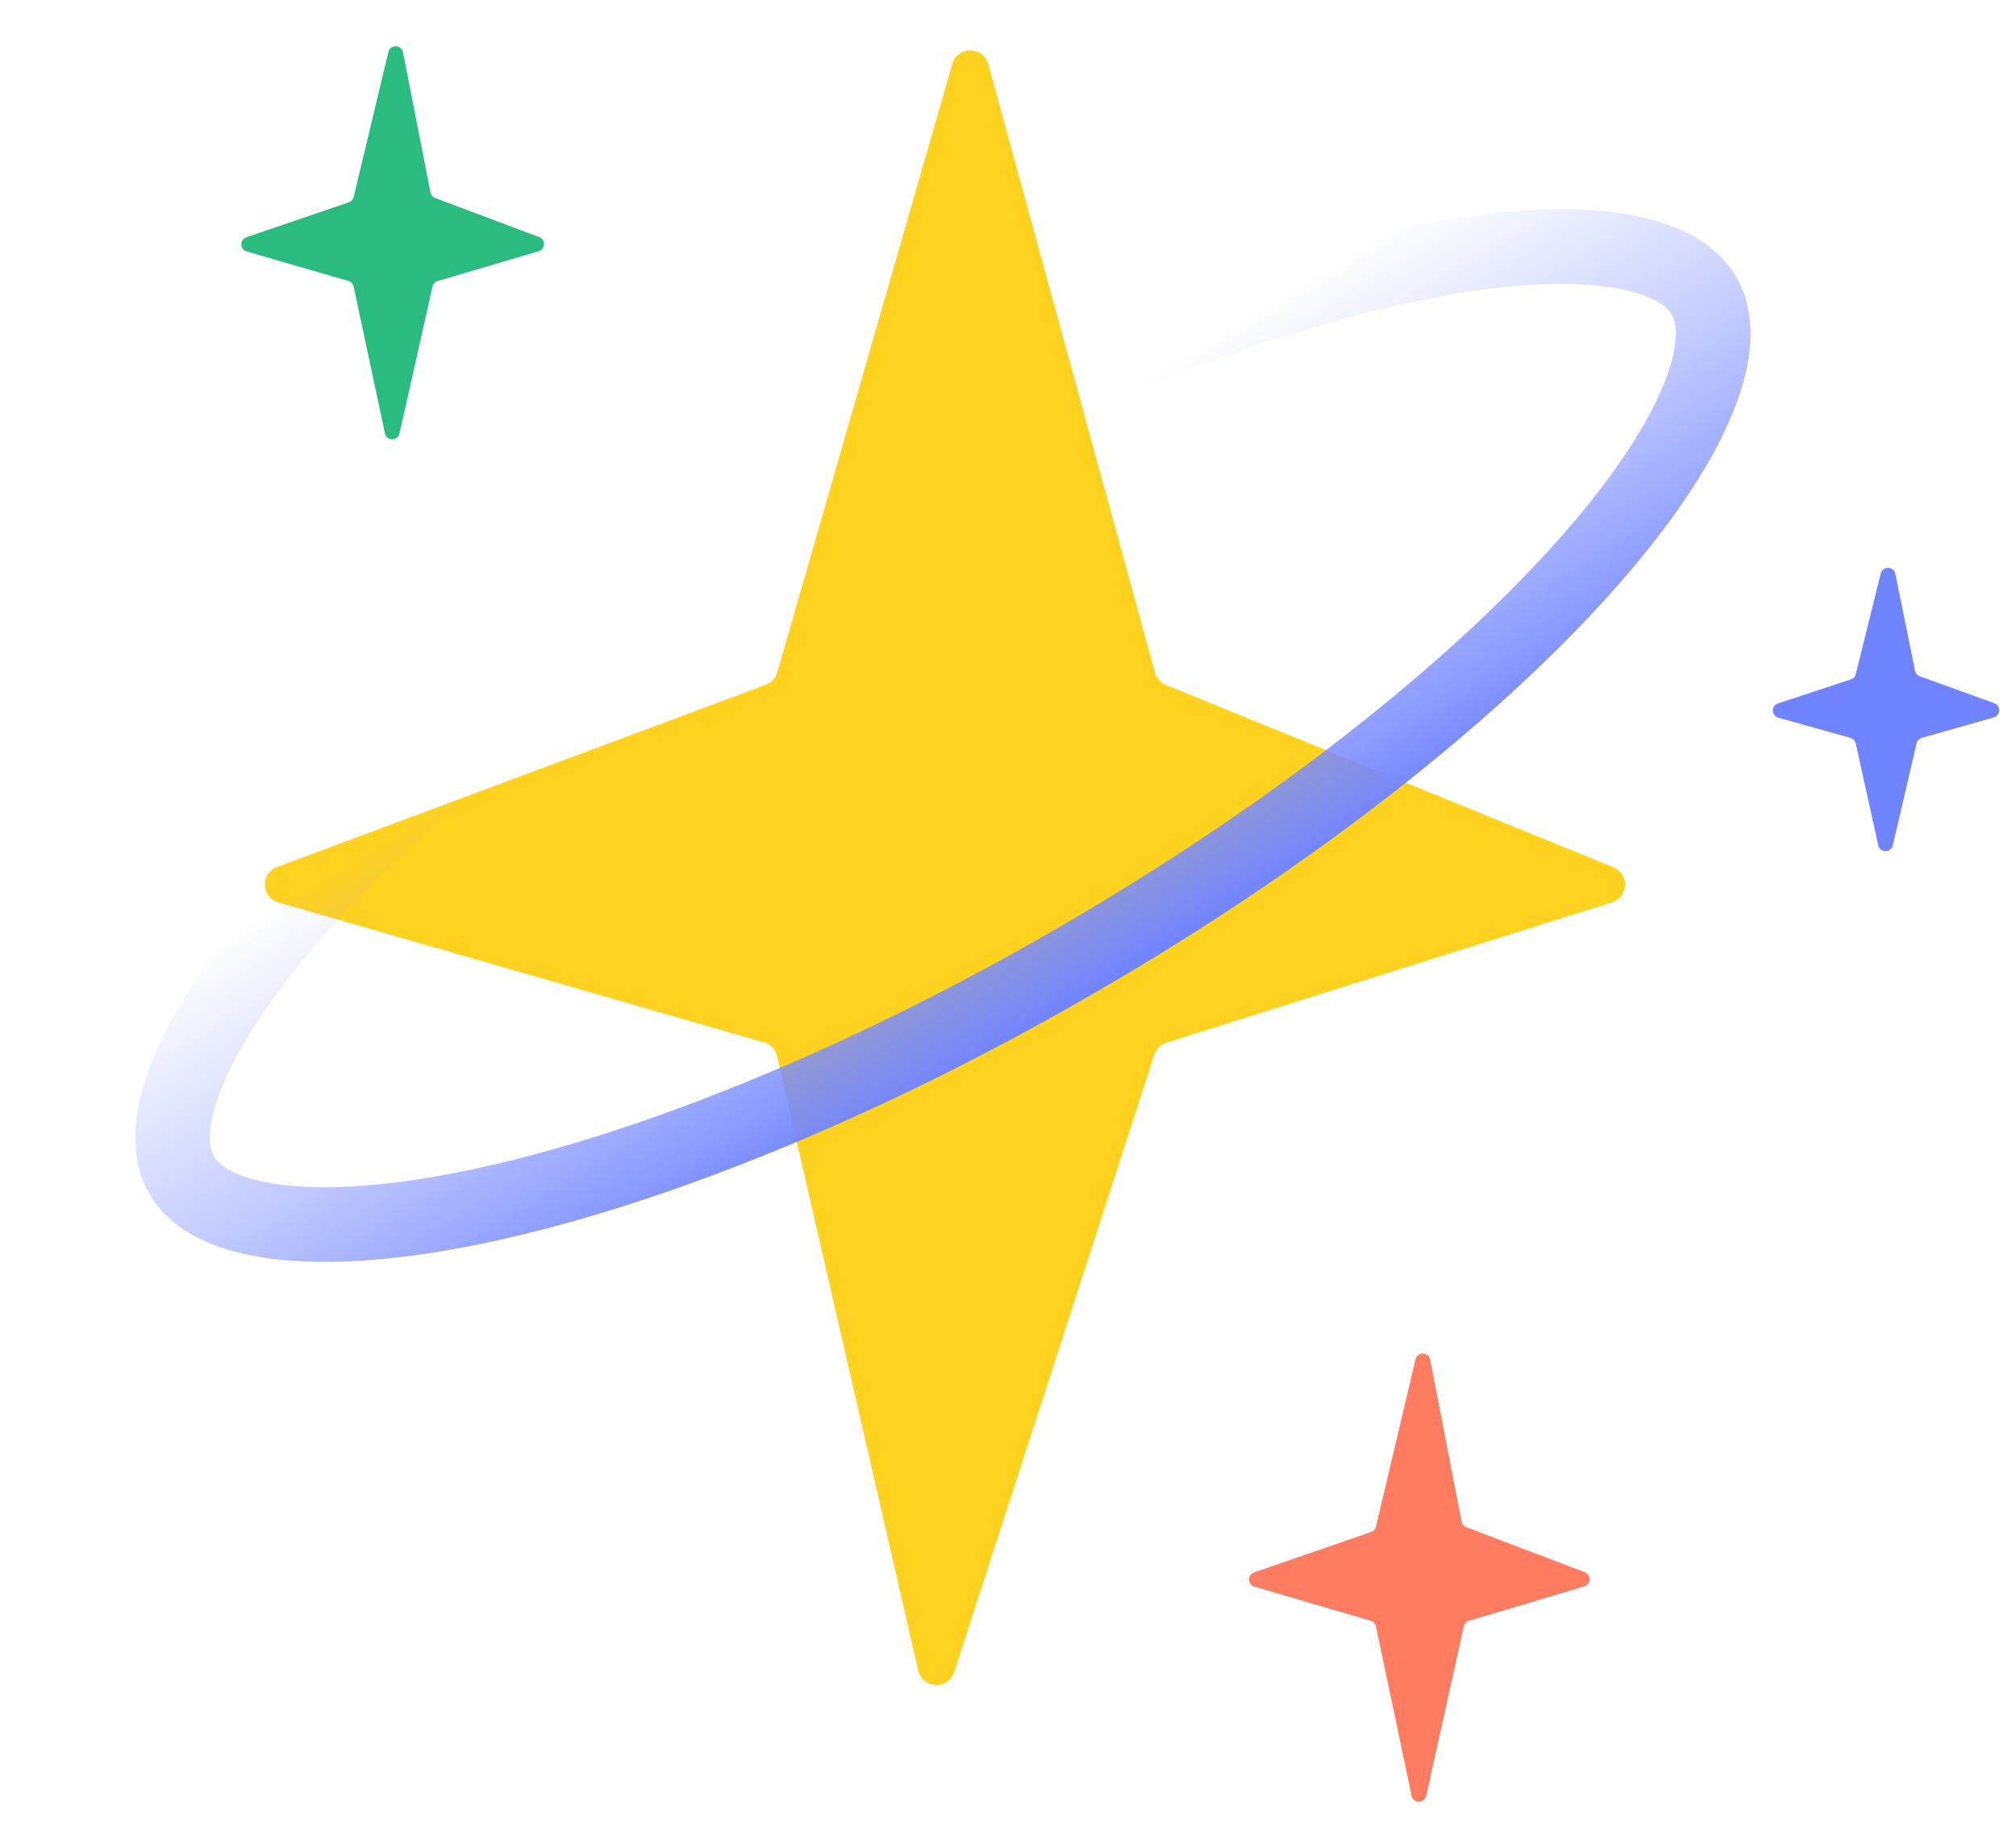
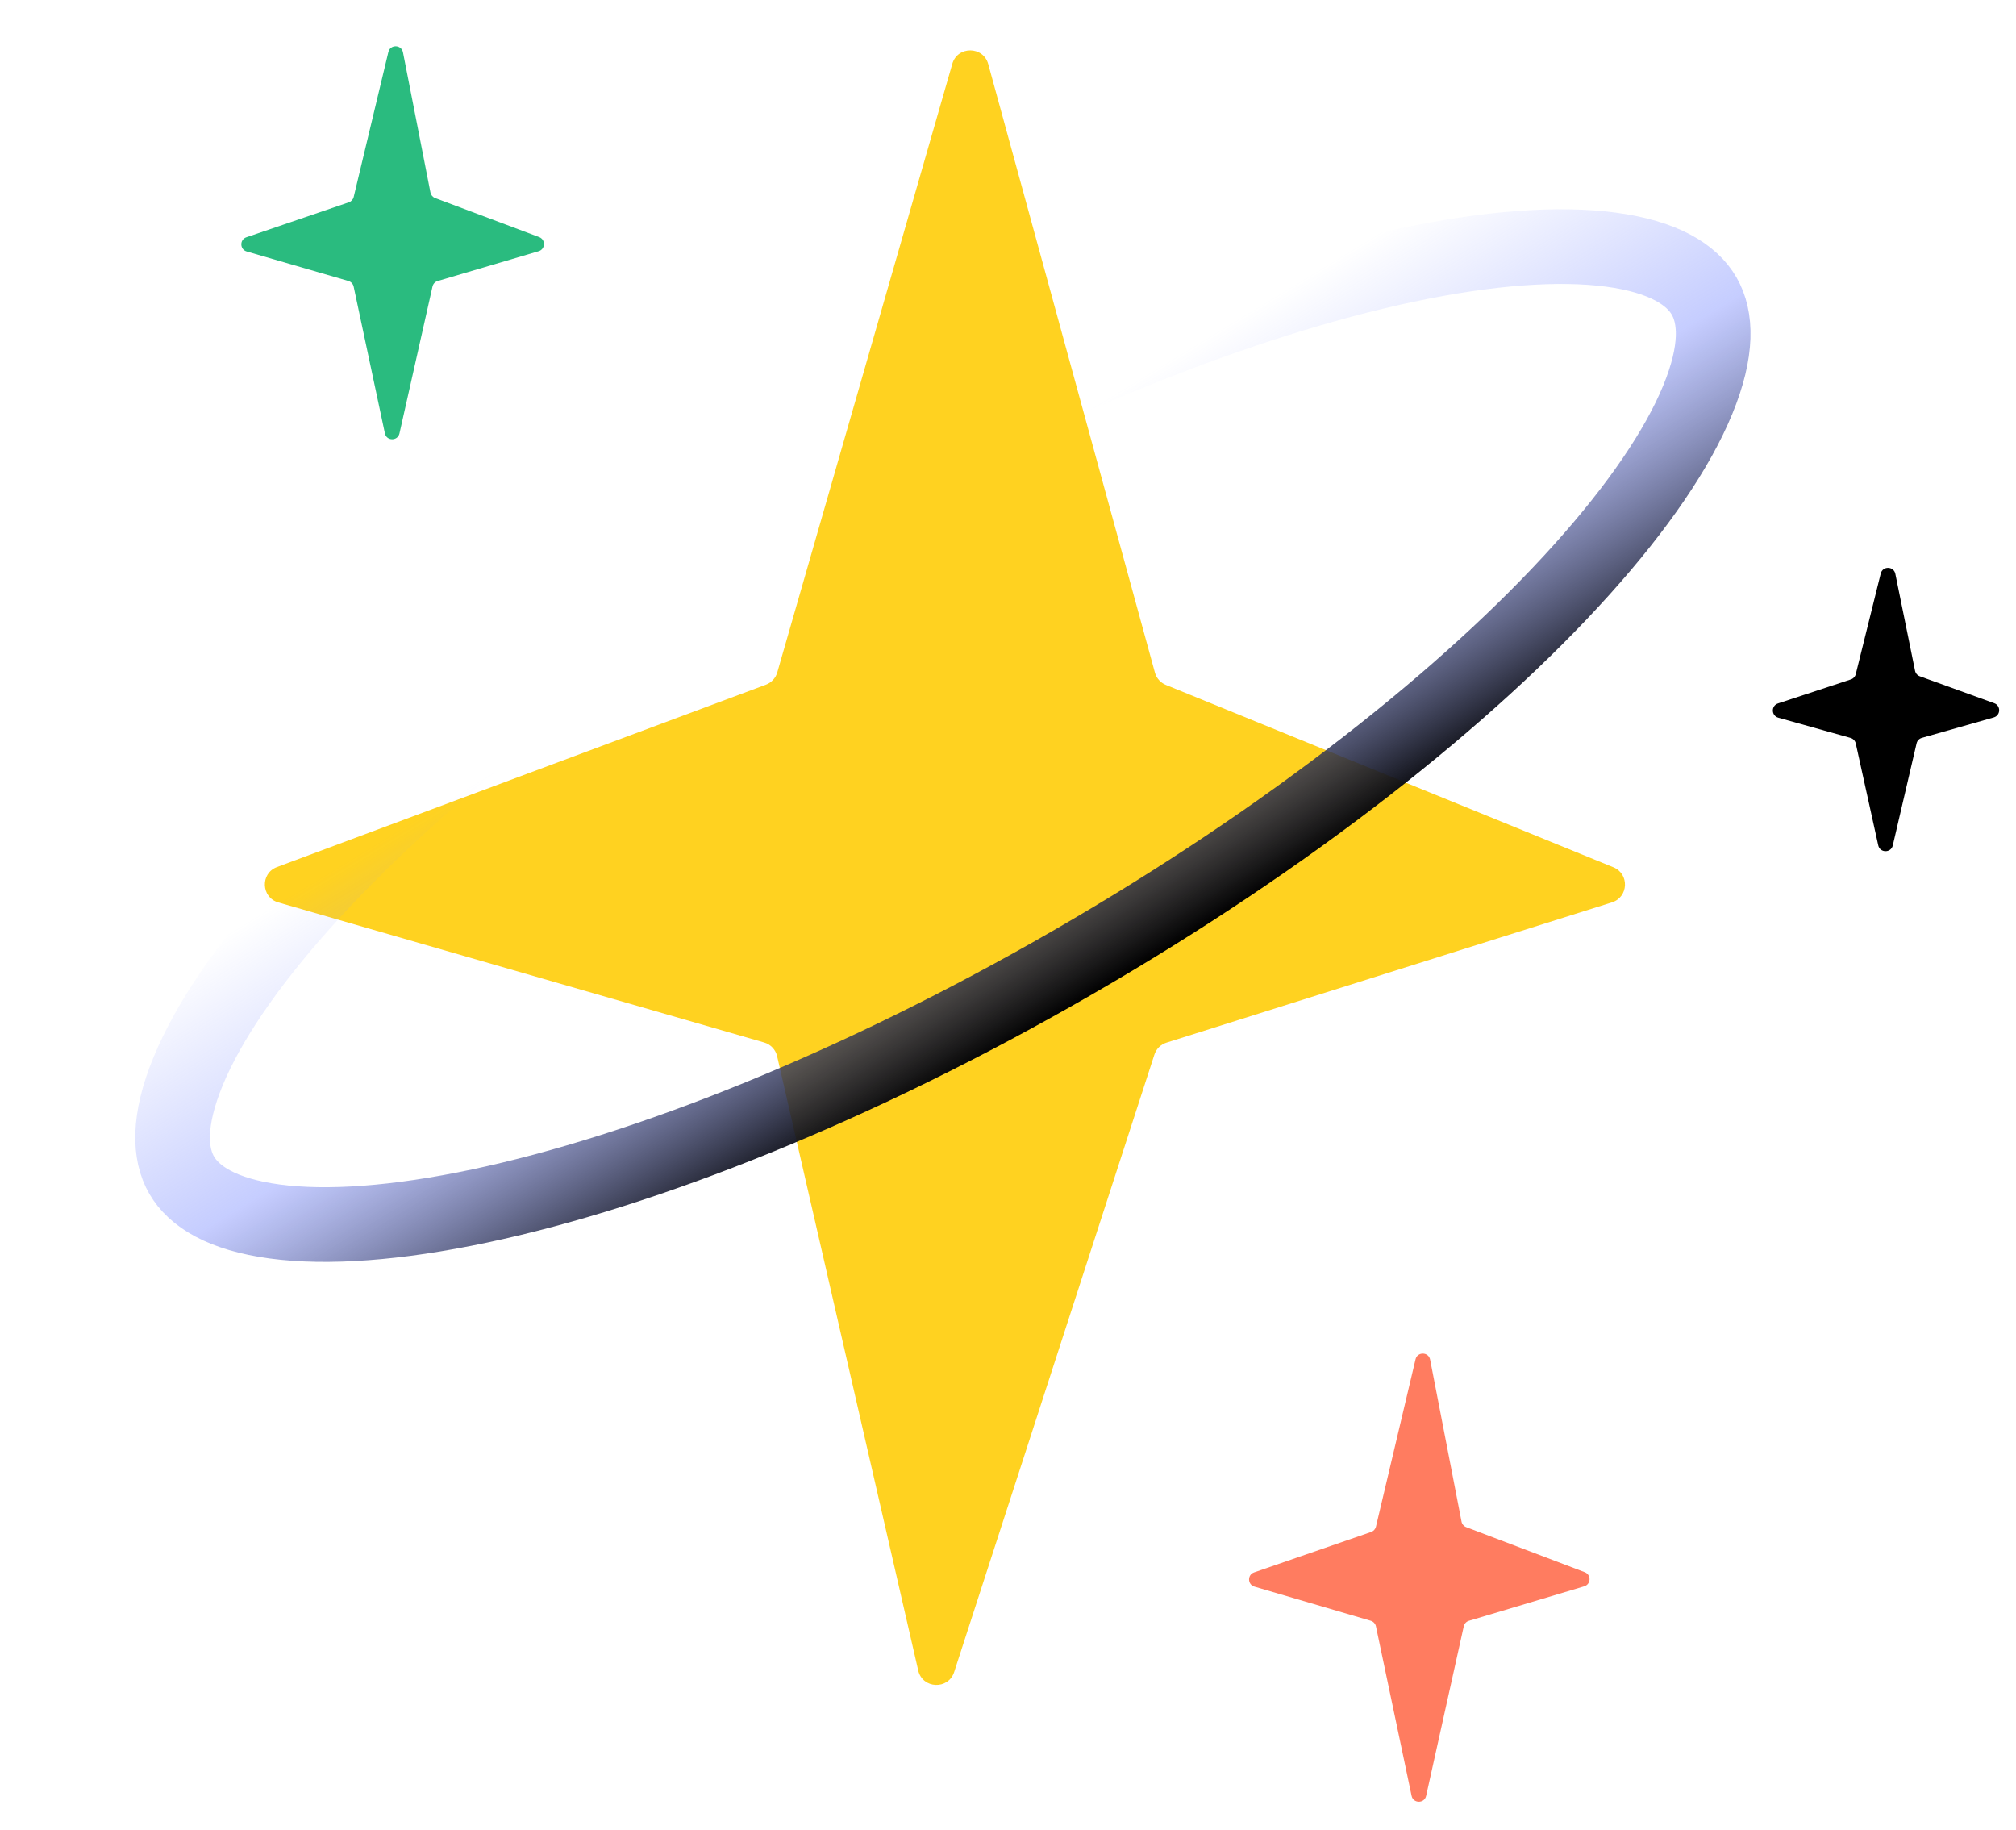
<svg xmlns="http://www.w3.org/2000/svg" width="54" height="49" viewBox="0 0 54 49" fill="none">
  <path d="M20.82 18.008L25.508 1.711C25.647 1.226 26.337 1.23 26.471 1.717L30.935 18.012C30.976 18.162 31.084 18.284 31.228 18.343L43.215 23.227C43.649 23.403 43.623 24.026 43.177 24.167L31.246 27.923C31.092 27.971 30.97 28.091 30.921 28.245L25.558 44.78C25.401 45.262 24.709 45.232 24.595 44.737L20.816 28.287C20.775 28.11 20.642 27.969 20.467 27.919L7.456 24.169C6.993 24.036 6.968 23.389 7.42 23.221L20.514 18.338C20.662 18.283 20.776 18.16 20.82 18.008Z" fill="#FFD220" />
-   <path d="M49.708 18.055L50.377 15.36C50.429 15.153 50.725 15.159 50.768 15.368L51.296 17.963C51.31 18.032 51.358 18.088 51.424 18.112L53.417 18.833C53.6 18.899 53.591 19.16 53.404 19.214L51.477 19.762C51.407 19.782 51.353 19.838 51.337 19.909L50.7 22.642C50.652 22.849 50.356 22.847 50.31 22.639L49.708 19.911C49.692 19.839 49.637 19.782 49.566 19.762L47.633 19.221C47.443 19.168 47.437 18.9 47.625 18.839L49.577 18.196C49.642 18.175 49.692 18.121 49.708 18.055Z" fill="#7084FF" />
+   <path d="M49.708 18.055L50.377 15.36C50.429 15.153 50.725 15.159 50.768 15.368L51.296 17.963C51.31 18.032 51.358 18.088 51.424 18.112L53.417 18.833C53.6 18.899 53.591 19.16 53.404 19.214L51.477 19.762C51.407 19.782 51.353 19.838 51.337 19.909L50.7 22.642C50.652 22.849 50.356 22.847 50.31 22.639L49.708 19.911C49.692 19.839 49.637 19.782 49.566 19.762L47.633 19.221C47.443 19.168 47.437 18.9 47.625 18.839L49.577 18.196C49.642 18.175 49.692 18.121 49.708 18.055Z" fill="#000000" />
  <path d="M36.856 40.886L37.916 36.405C37.965 36.196 38.266 36.202 38.307 36.413L39.148 40.751C39.161 40.819 39.208 40.875 39.273 40.9L42.448 42.106C42.627 42.174 42.618 42.43 42.434 42.485L39.346 43.408C39.277 43.428 39.224 43.485 39.208 43.556L38.2 48.096C38.154 48.307 37.854 48.305 37.81 48.094L36.856 43.558C36.841 43.486 36.787 43.428 36.716 43.407L33.601 42.493C33.414 42.438 33.408 42.175 33.592 42.112L36.727 41.029C36.792 41.006 36.841 40.952 36.856 40.886Z" fill="#FF7C60" />
  <path d="M9.474 5.275L10.403 1.393C10.453 1.184 10.752 1.191 10.794 1.401L11.53 5.155C11.544 5.223 11.591 5.28 11.656 5.304L14.441 6.349C14.62 6.416 14.611 6.674 14.427 6.728L11.723 7.526C11.653 7.546 11.601 7.603 11.585 7.674L10.7 11.608C10.653 11.818 10.354 11.816 10.31 11.606L9.473 7.676C9.458 7.604 9.404 7.546 9.333 7.525L6.609 6.735C6.421 6.681 6.415 6.417 6.6 6.354L9.344 5.418C9.409 5.396 9.458 5.342 9.474 5.275Z" fill="#2ABB7F" />
  <path d="M21.756 13.638C27.56 10.287 33.223 8.042 37.665 7.102C39.892 6.631 41.755 6.5 43.152 6.686C44.567 6.876 45.318 7.359 45.646 7.928C45.975 8.497 46.018 9.389 45.474 10.709C44.938 12.012 43.892 13.56 42.371 15.253C39.336 18.63 34.56 22.412 28.756 25.763C22.952 29.114 17.289 31.359 12.847 32.299C10.621 32.77 8.758 32.901 7.36 32.714C5.945 32.525 5.195 32.041 4.866 31.473C4.537 30.904 4.494 30.012 5.038 28.692C5.575 27.388 6.62 25.84 8.141 24.147C11.176 20.77 15.952 16.989 21.756 13.638Z" stroke="url(#paint0_linear_123830_225)" stroke-width="2" />
  <defs>
    <linearGradient id="paint0_linear_123830_225" x1="25" y1="13.5" x2="32" y2="25" gradientUnits="userSpaceOnUse">
      <stop stop-color="#8797FF" stop-opacity="0" />
      <stop offset="0.478" stop-color="#8797FF" stop-opacity="0.478" />
-       <stop offset="1" stop-color="#7084FF" />
+       <stop offset="1" stop-color="#000000" />
    </linearGradient>
  </defs>
</svg>
